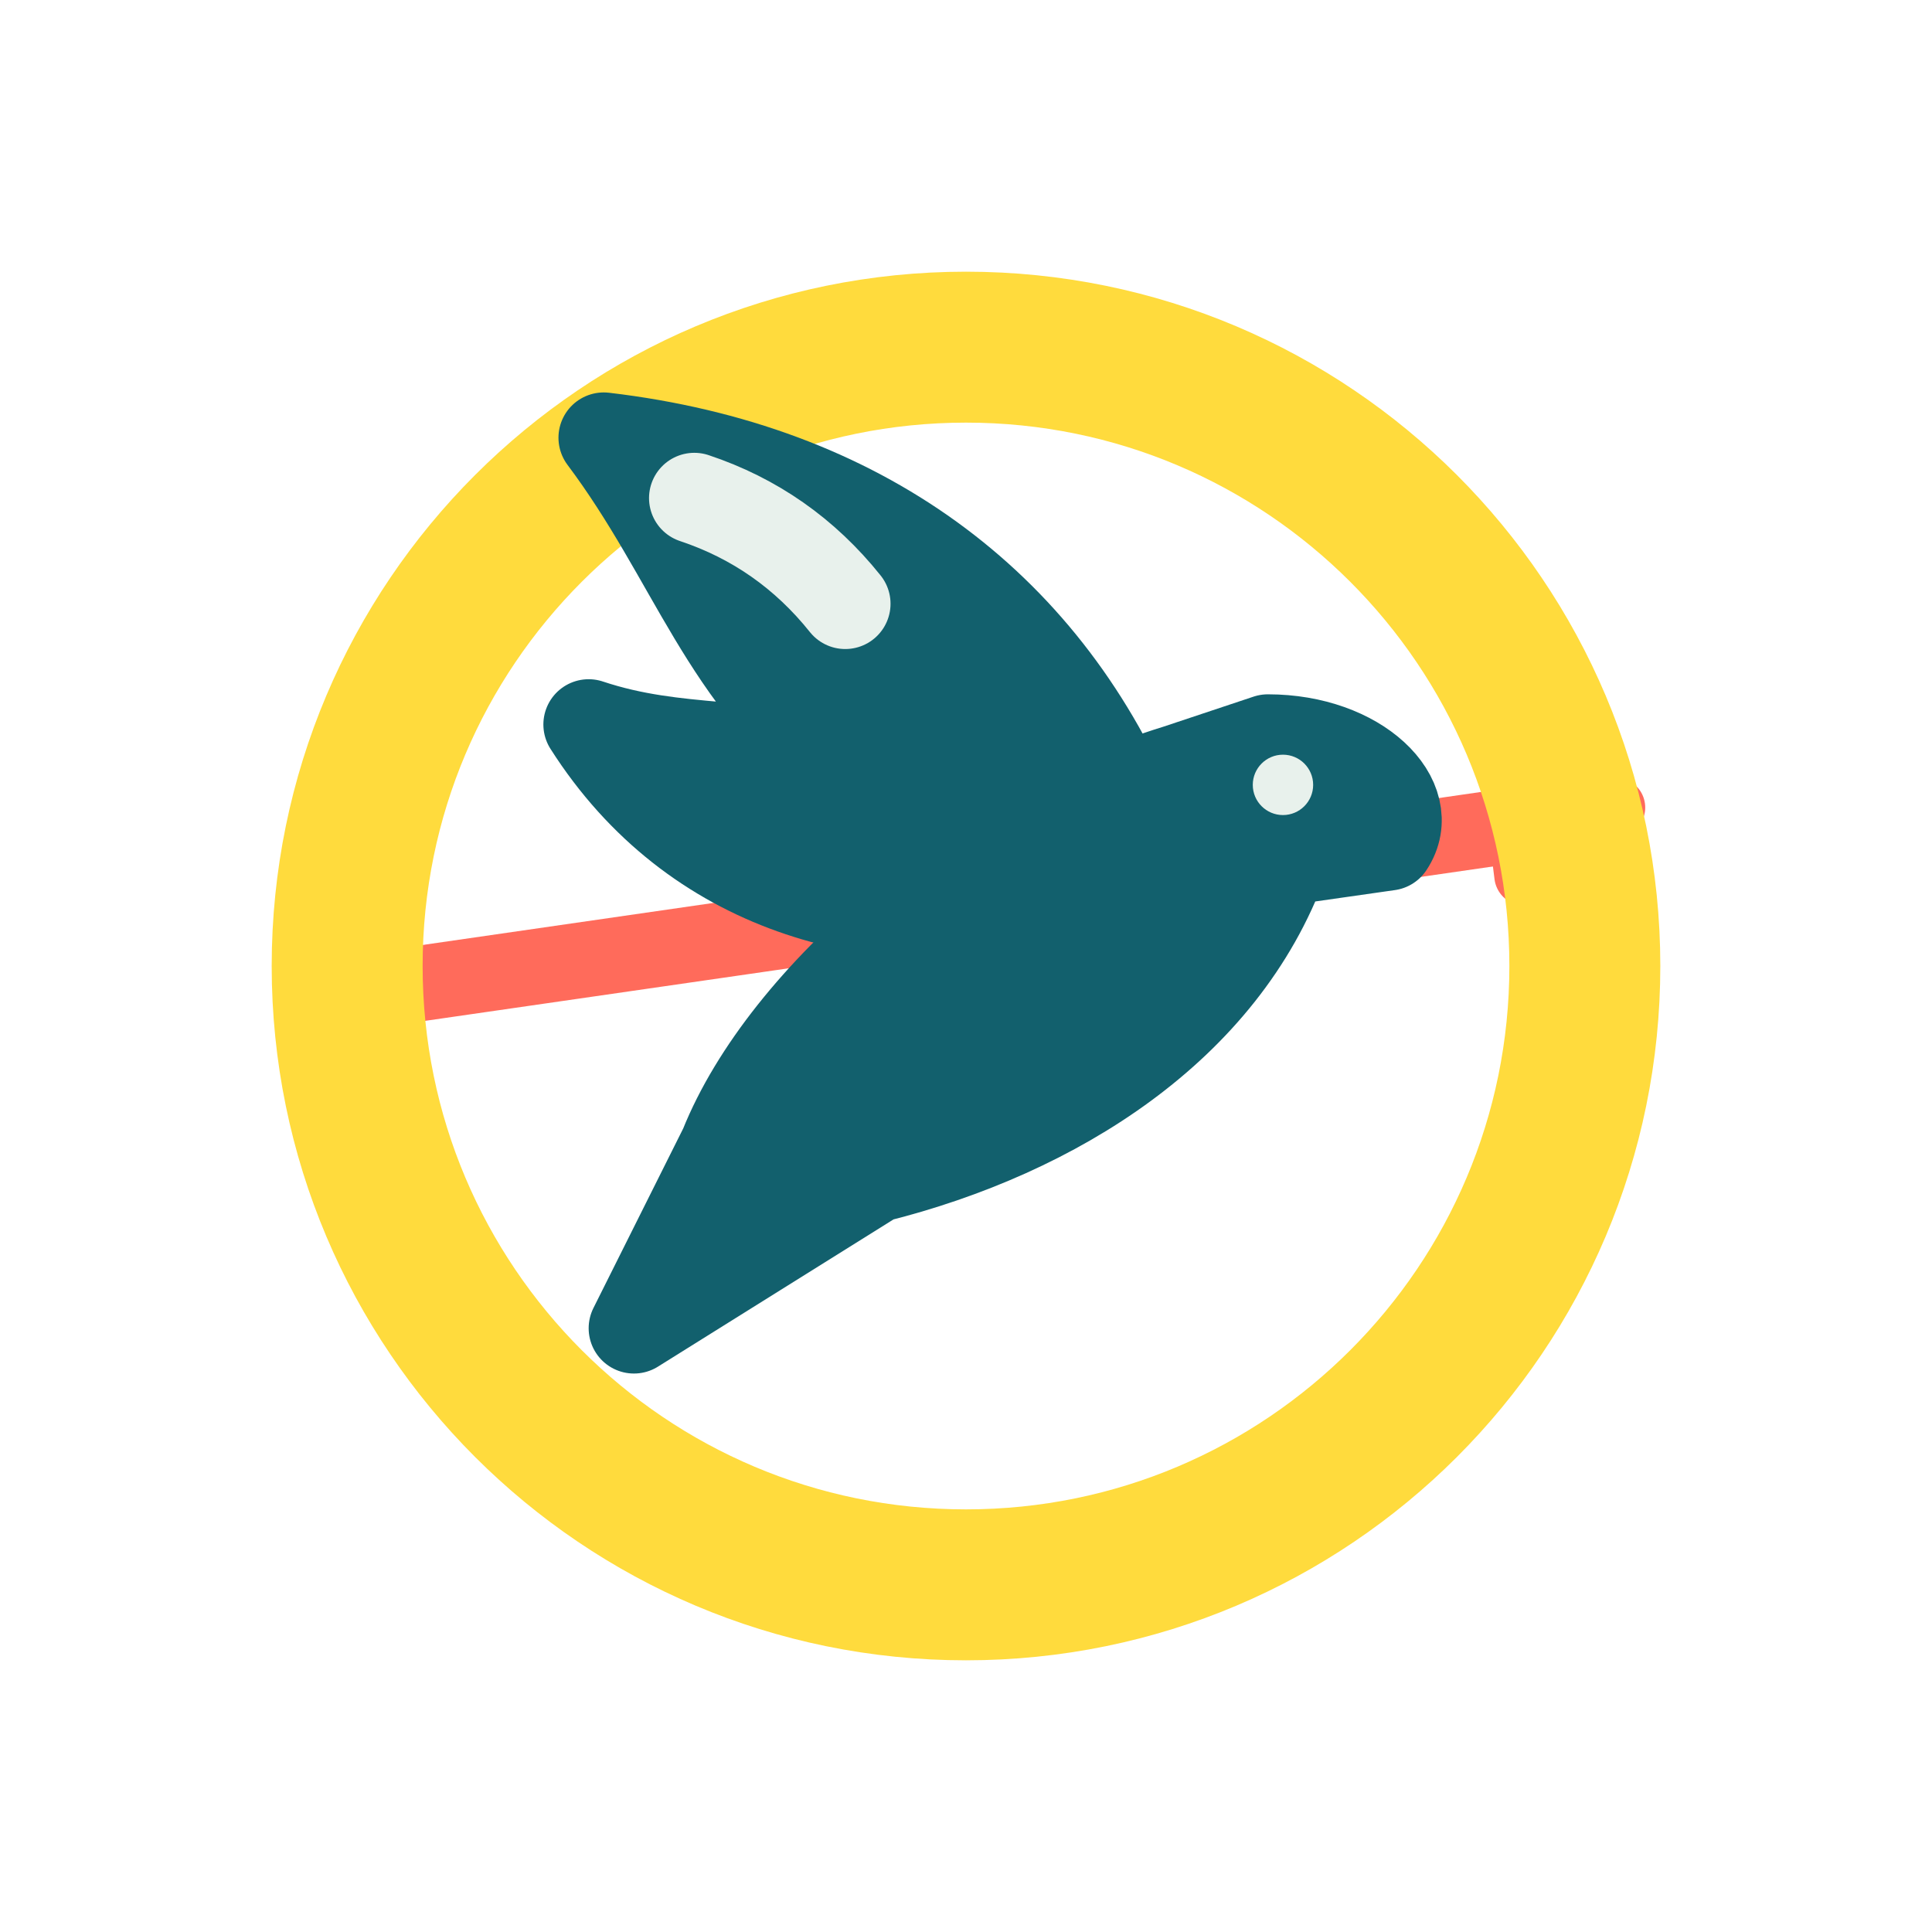
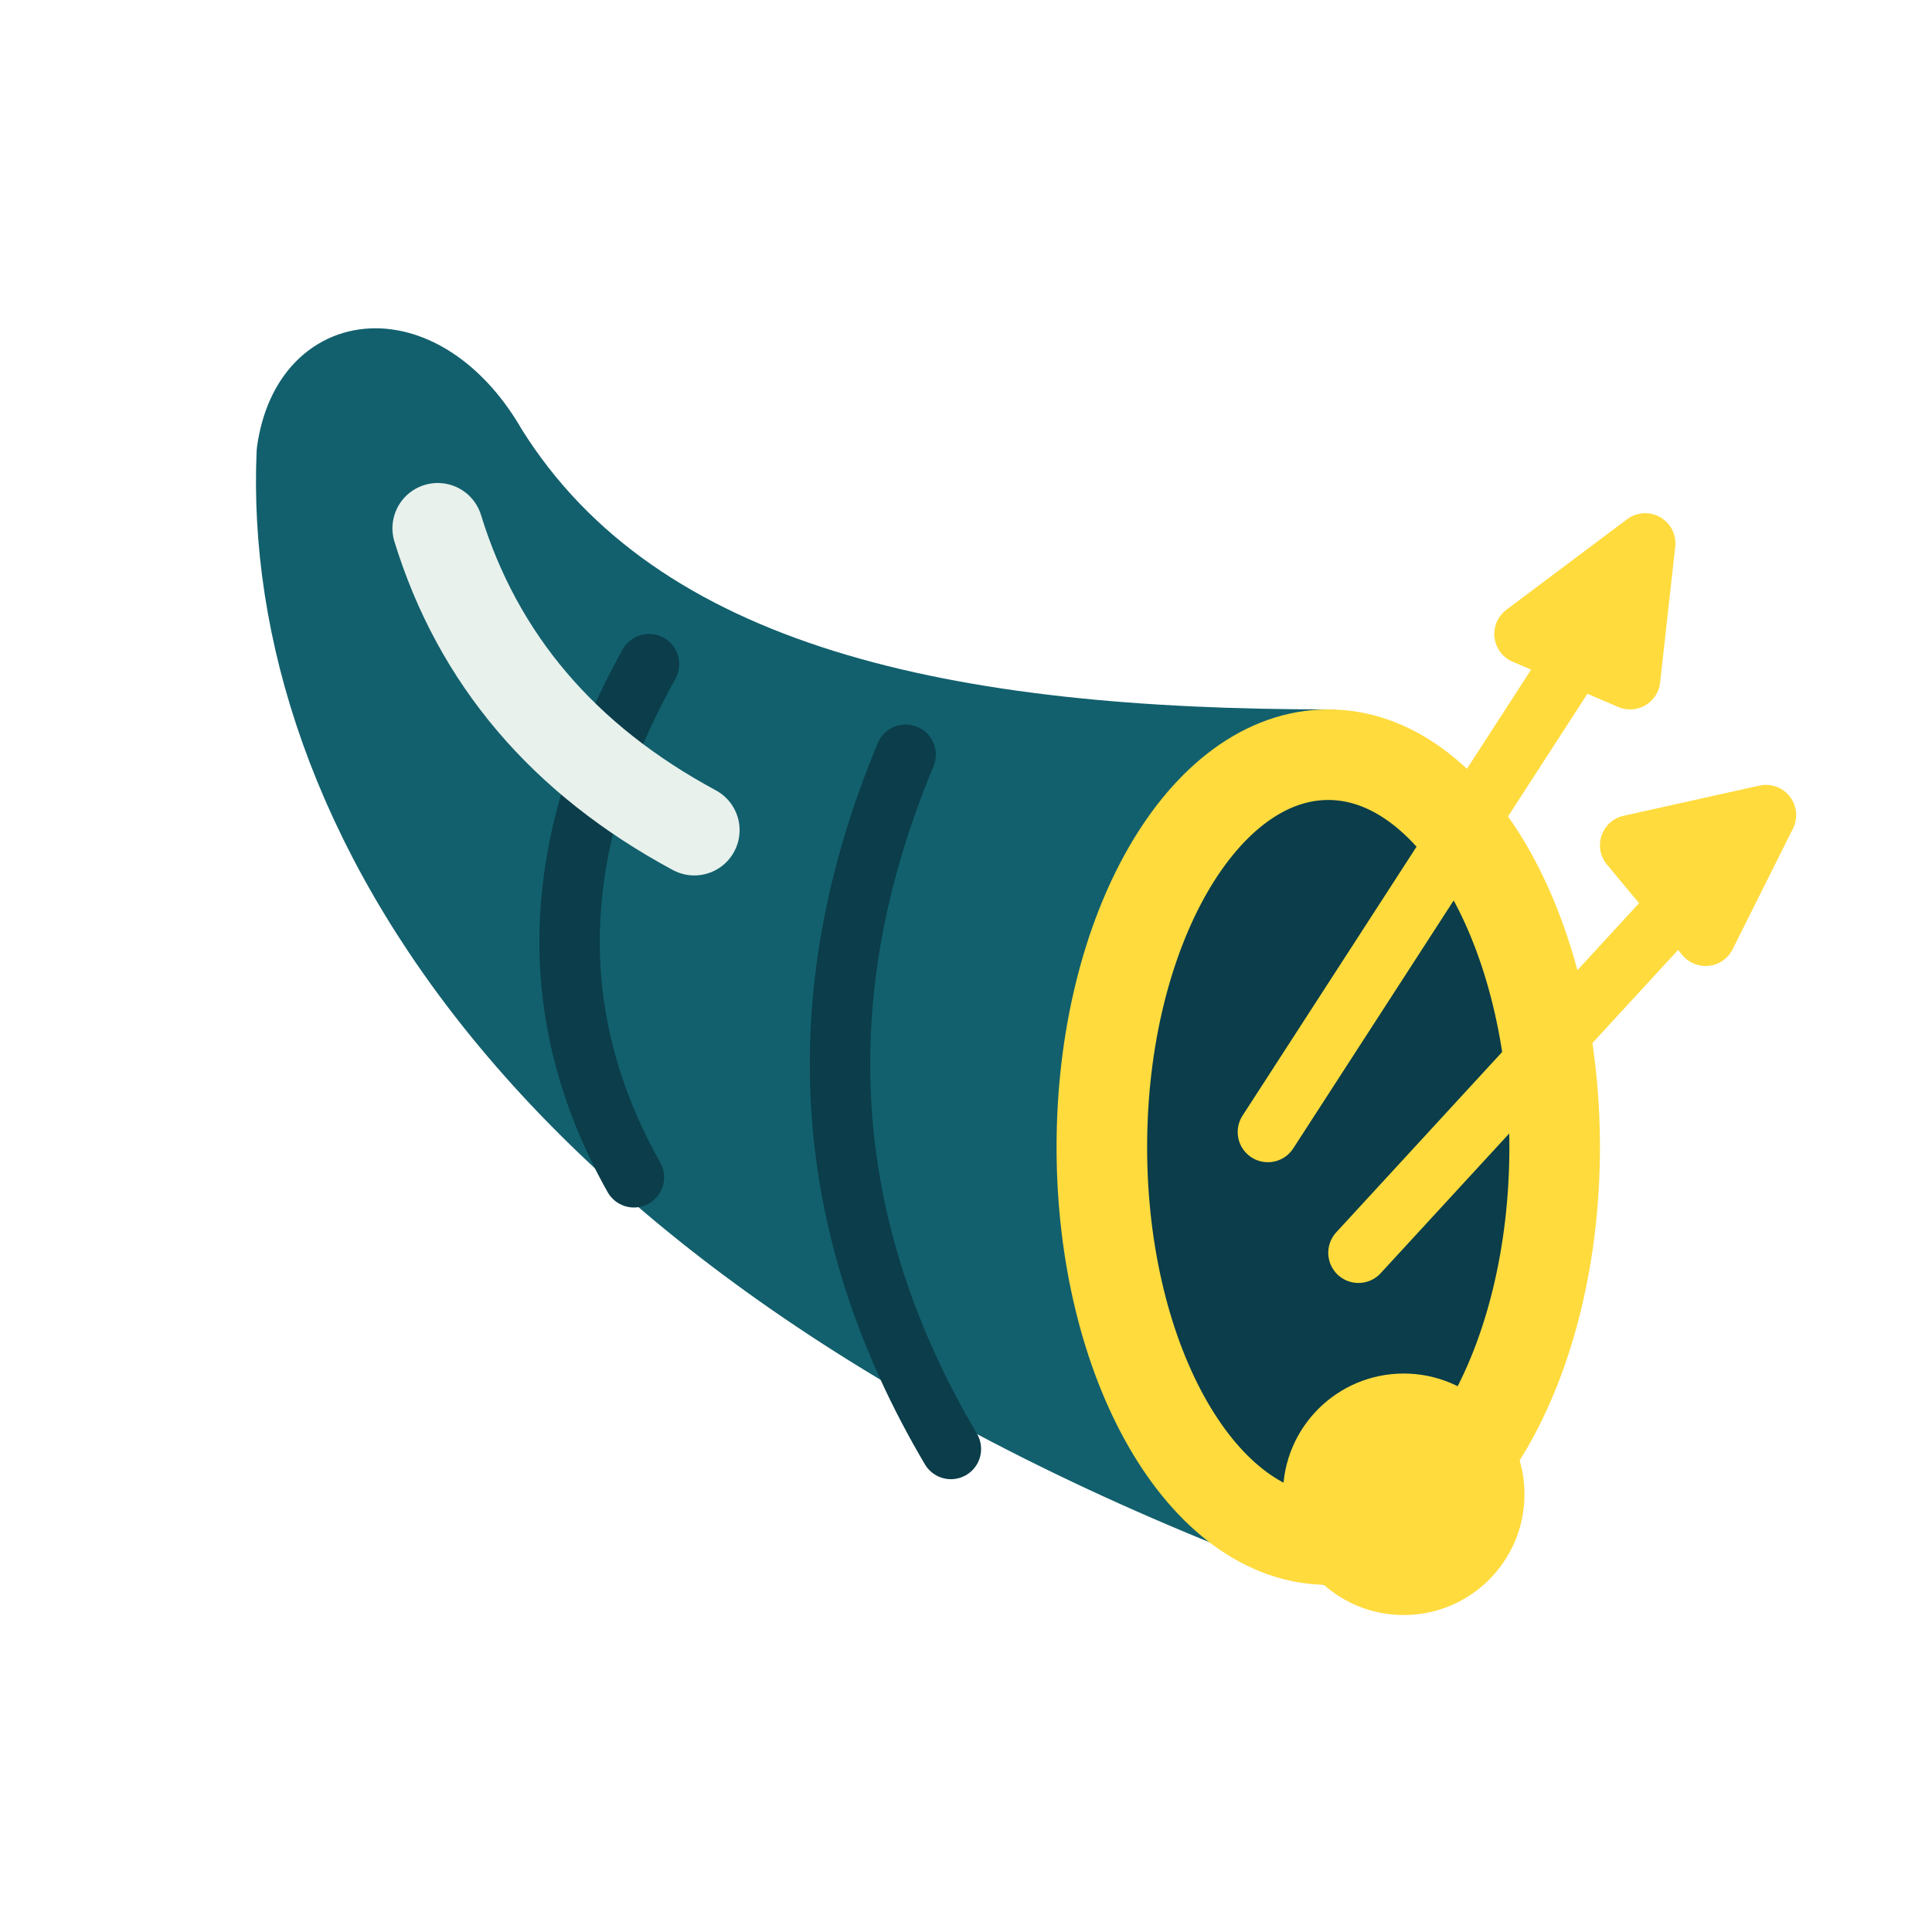
<svg xmlns="http://www.w3.org/2000/svg" viewBox="0 0 256 256" role="img" aria-label="The Hunger Games">
-   <path d="M44 132L210 108" stroke="#FF6B5B" stroke-width="10" stroke-linecap="round" fill="none" />
-   <polygon points="214,107 200,100 202,116" fill="#FF6B5B" stroke="#FF6B5B" stroke-width="8" stroke-linejoin="round" />
-   <path d="M50 122L42 132L52 140" stroke="#FF6B5B" stroke-width="8" stroke-linecap="round" stroke-linejoin="round" fill="none" />
-   <circle cx="128" cy="128" r="82" fill="none" stroke="#FFDB3D" stroke-width="20" />
-   <path d="M150 108C138 80 114 62 80 58C92 74 96 90 112 102C100 98 90 100 78 96C92 118 116 124 138 120Z" fill="#12606D" stroke="#12606D" stroke-width="12" stroke-linejoin="round" />
-   <path d="M168 98C180 98 188 106 184 112L170 114C162 136 140 150 116 156L84 176L96 152C104 132 130 110 156 102Z" fill="#12606D" stroke="#12606D" stroke-width="12" stroke-linejoin="round" />
-   <circle cx="170" cy="104" r="4" fill="#E8F1EC" />
-   <path d="M92 66Q104 70 112 80" stroke="#E8F1EC" stroke-width="12" stroke-linecap="round" stroke-linejoin="round" fill="none" />
+   <path d="M176 100C126 100 84 92 64 60C56 46 42 46 40 60C38 106 72 166 176 204Z" fill="#12606D" stroke="#12606D" stroke-width="12" stroke-linejoin="round" />
+   <path d="M120 100Q100 148 126 192M86 88Q66 124 84 156" stroke="#0B3D4A" stroke-width="8" stroke-linecap="round" stroke-linejoin="round" fill="none" />
+   <ellipse cx="176" cy="152" rx="30" ry="52" fill="#0B3D4A" stroke="#FFDB3D" stroke-width="12" />
+   <circle cx="186" cy="198" r="16" fill="#FFDB3D" />
+   <path d="M168 150L212 82M180 166L226 116" stroke="#FFDB3D" stroke-width="8" stroke-linecap="round" stroke-linejoin="round" fill="none" />
+   <polygon points="218,72 216,90 202,84" fill="#FFDB3D" stroke="#FFDB3D" stroke-width="8" stroke-linejoin="round" />
+   <polygon points="234,108 226,124 216,112" fill="#FFDB3D" stroke="#FFDB3D" stroke-width="8" stroke-linejoin="round" />
+   <path d="M58 70Q66 96 92 110" stroke="#E8F1EC" stroke-width="12" stroke-linecap="round" stroke-linejoin="round" fill="none" />
</svg>
